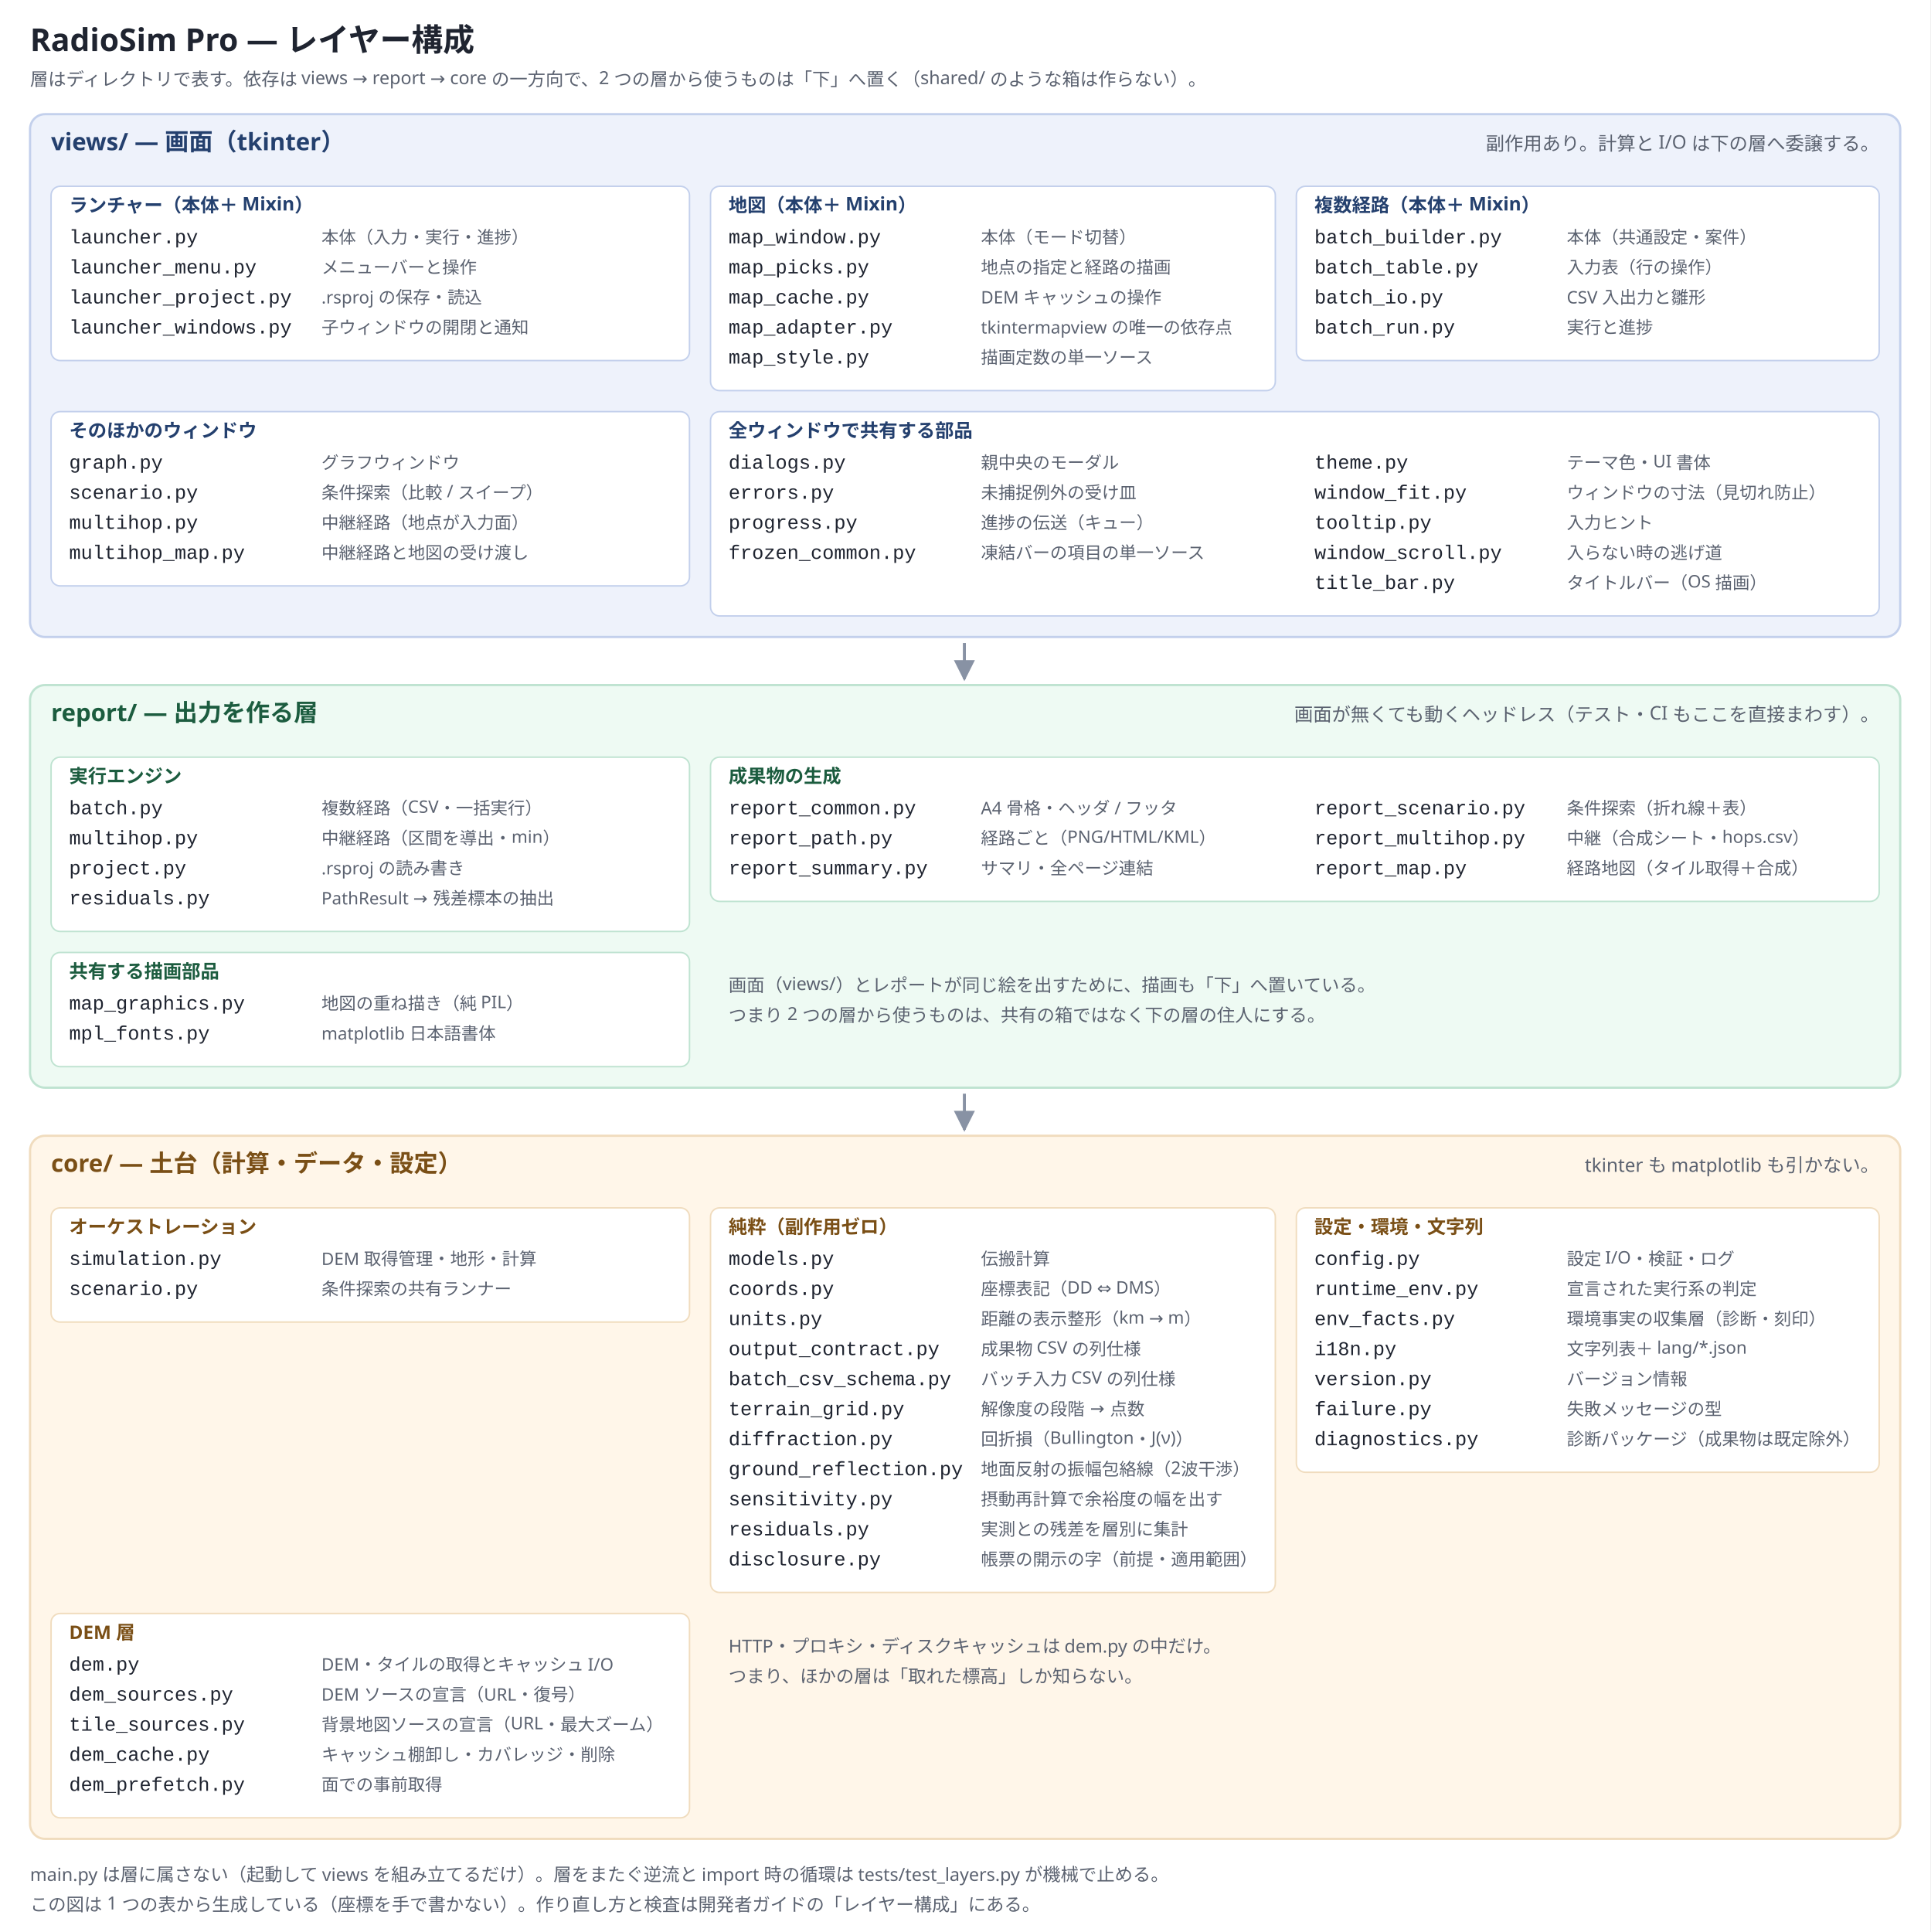
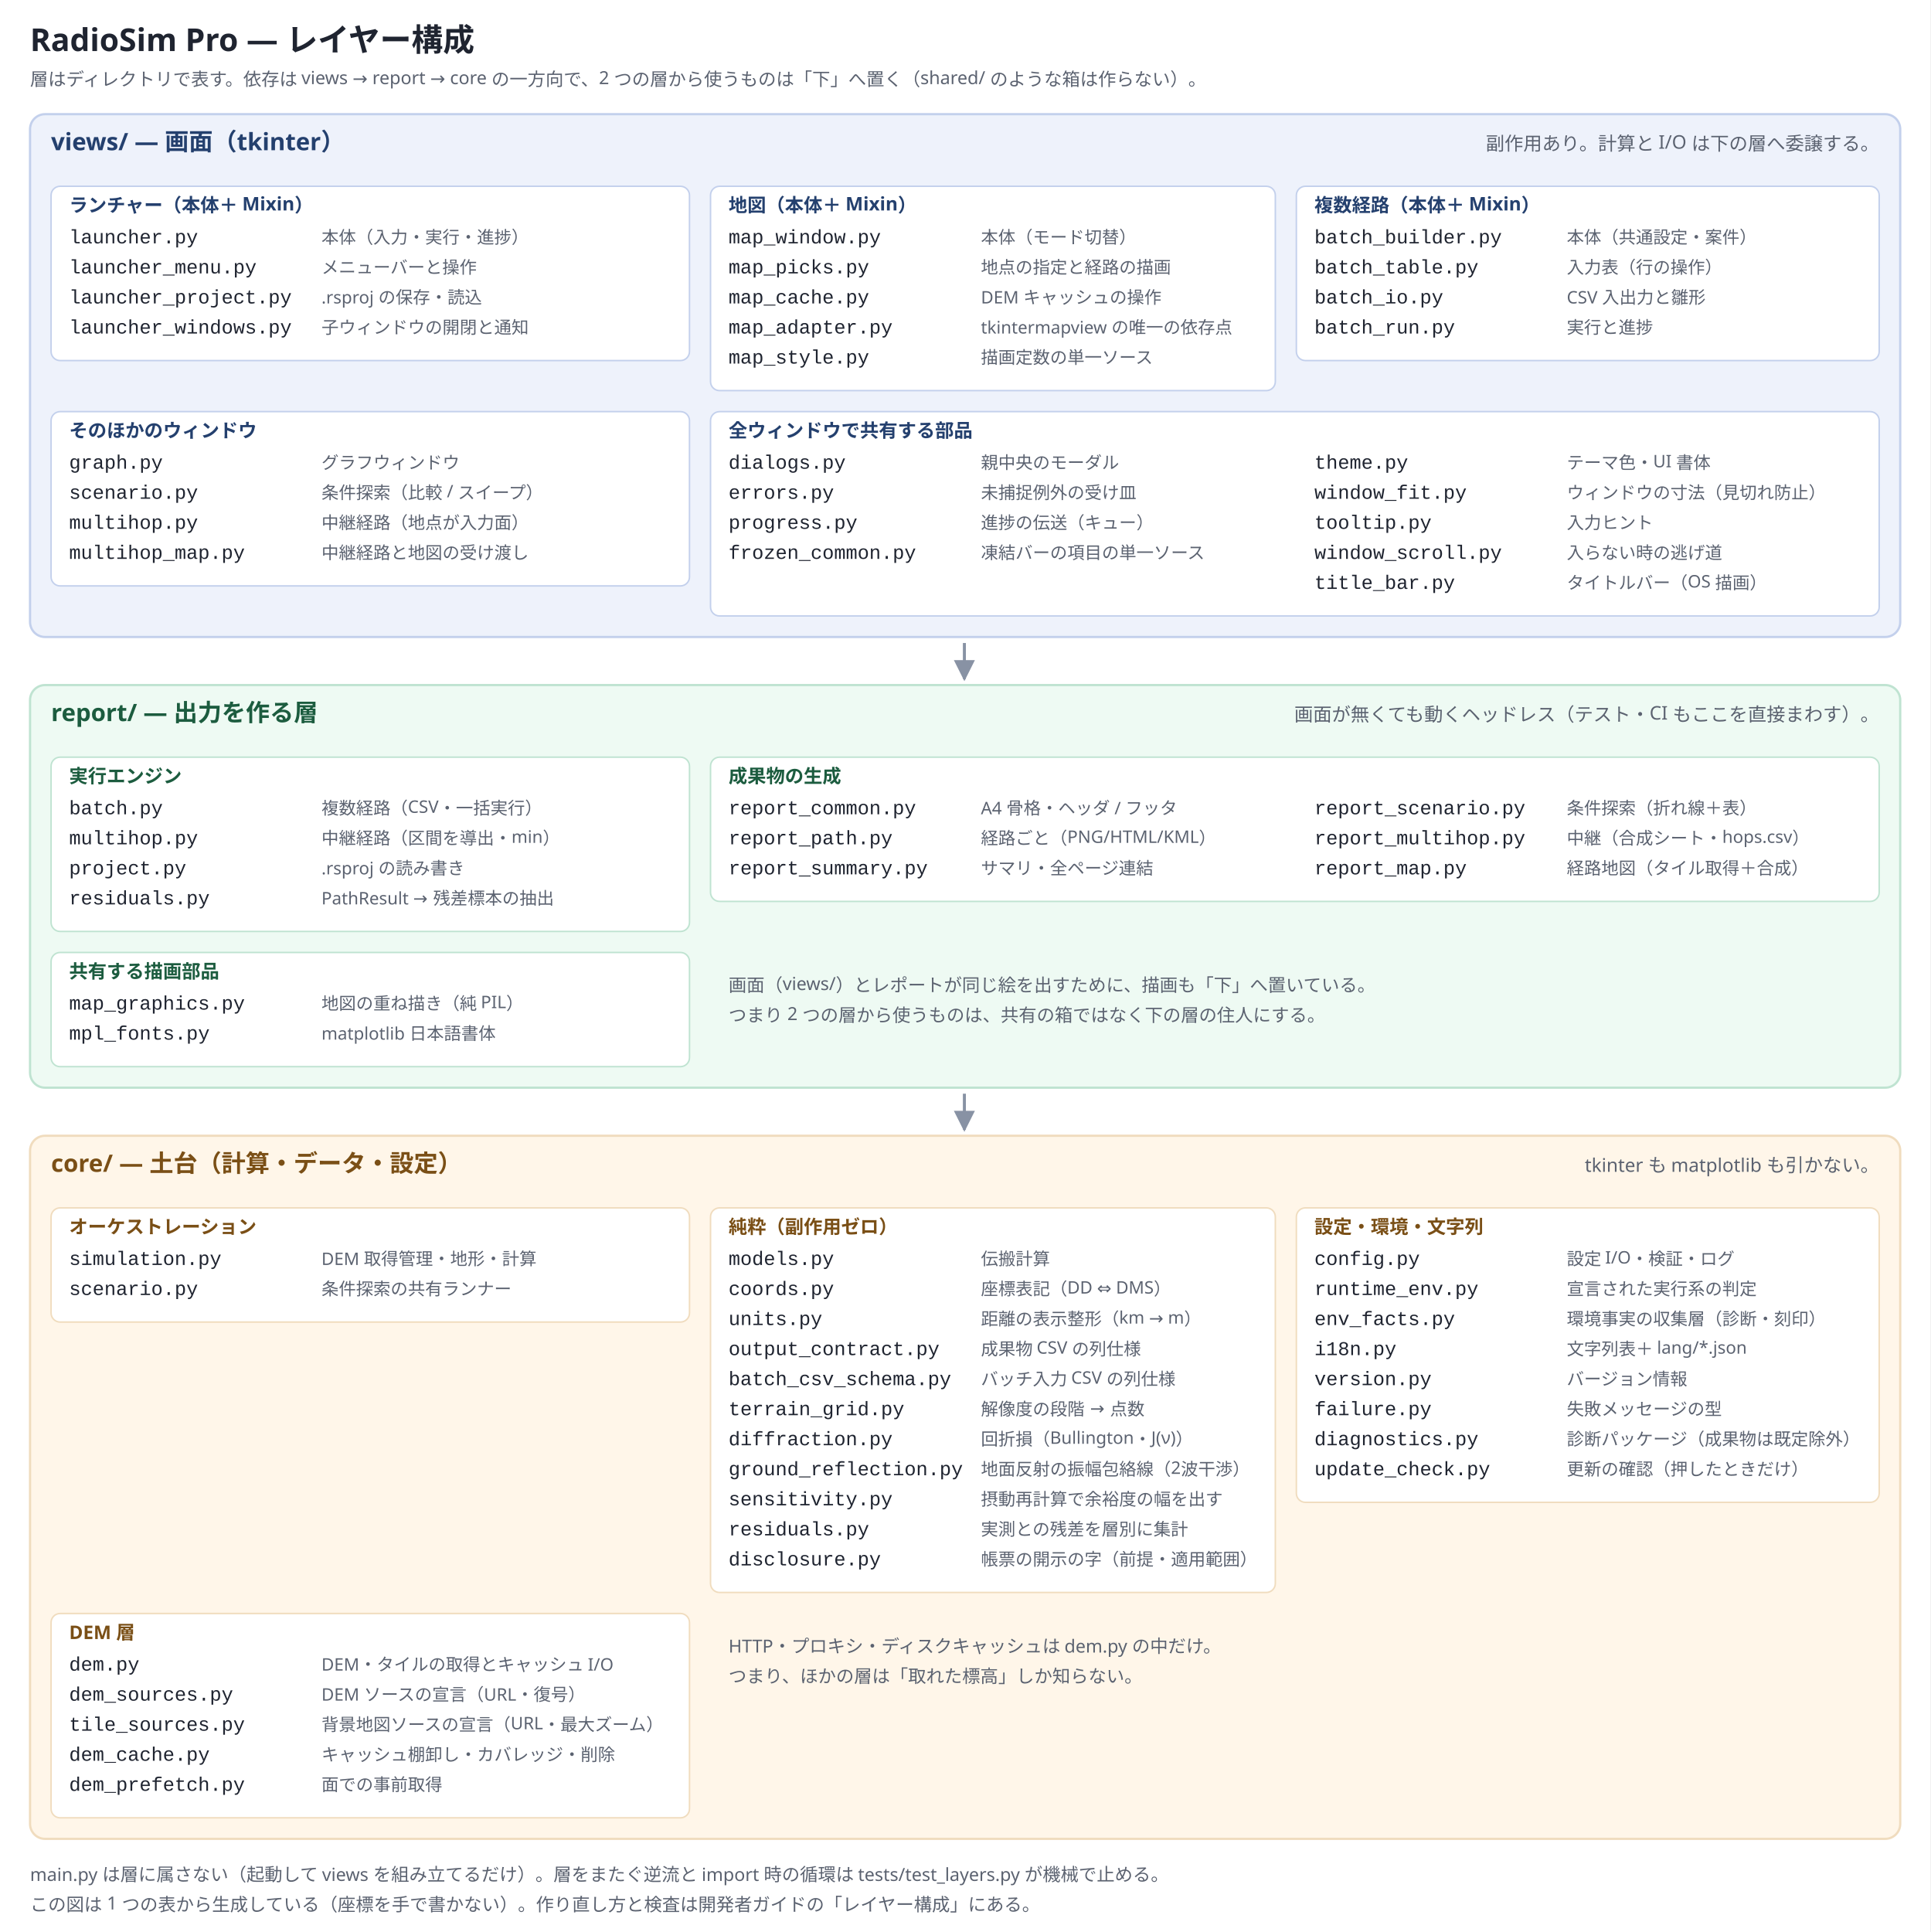
<svg xmlns="http://www.w3.org/2000/svg" viewBox="0 0 1285 1286" width="1285" height="1286" role="img" aria-labelledby="ttl desc" font-family="'BIZ UDPGothic','Meiryo','Yu Gothic','Hiragino Sans',sans-serif">
  <defs>
    <marker id="ar" viewBox="0 0 10 10" refX="9" refY="5" markerWidth="7" markerHeight="7" orient="auto-start-reverse">
      <path d="M0,0 L10,5 L0,10 z" fill="#8892a4" />
    </marker>
    <style>
      .band  { stroke-width:1.5 }
      .card  { fill:#ffffff; stroke-width:1 }
      .lname { font-size:16px; font-weight:700 }
      .lrule { font-size:12.5px; fill:#5b6270 }
      .ctitle{ font-size:12.5px; font-weight:700 }
      .mod   { font-size:13px; font-family:Consolas,'Courier New',monospace; fill:#1f2430 }
      .role  { font-size:11.5px; fill:#5b6270 }
      .note  { font-size:12px; fill:#5b6270 }
      .arrow { stroke:#8892a4; stroke-width:2; marker-end:url(#ar) }
    </style>
  </defs>
  <rect width="1285" height="1286" fill="#ffffff" />
  <text x="20" y="34" font-size="21" font-weight="700" fill="#1f2430">RadioSim Pro — レイヤー構成</text>
  <text x="20" y="57" class="note">層はディレクトリで表す。依存は views → report → core の一方向で、2 つの層から使うものは「下」へ置く（shared/ のような箱は作らない）。</text>
  <rect class="band" x="20" y="76" width="1245" height="348" rx="10" fill="#eef2fb" stroke="#c3d0ec" />
  <text x="34" y="100" class="lname" fill="#24406e">views/ — 画面（tkinter）</text>
  <text x="1251" y="100" class="lrule" text-anchor="end">副作用あり。計算と I/O は下の層へ委譲する。</text>
  <g>
    <rect class="card" x="34" y="124" width="425" height="116" rx="6" stroke="#c3d0ec" />
    <text x="46" y="141" class="ctitle" fill="#24406e">ランチャー（本体＋ Mixin）</text>
    <text x="46" y="162" class="mod">launcher.py</text>
    <text x="214" y="162" class="role">本体（入力・実行・進捗）</text>
    <text x="46" y="182" class="mod">launcher_menu.py</text>
    <text x="214" y="182" class="role">メニューバーと操作</text>
    <text x="46" y="202" class="mod">launcher_project.py</text>
    <text x="214" y="202" class="role">.rsproj の保存・読込</text>
    <text x="46" y="222" class="mod">launcher_windows.py</text>
    <text x="214" y="222" class="role">子ウィンドウの開閉と通知</text>
    <rect class="card" x="473" y="124" width="376" height="136" rx="6" stroke="#c3d0ec" />
    <text x="485" y="141" class="ctitle" fill="#24406e">地図（本体＋ Mixin）</text>
    <text x="485" y="162" class="mod">map_window.py</text>
    <text x="653" y="162" class="role">本体（モード切替）</text>
    <text x="485" y="182" class="mod">map_picks.py</text>
    <text x="653" y="182" class="role">地点の指定と経路の描画</text>
    <text x="485" y="202" class="mod">map_cache.py</text>
    <text x="653" y="202" class="role">DEM キャッシュの操作</text>
    <text x="485" y="222" class="mod">map_adapter.py</text>
    <text x="653" y="222" class="role">tkintermapview の唯一の依存点</text>
    <text x="485" y="242" class="mod">map_style.py</text>
    <text x="653" y="242" class="role">描画定数の単一ソース</text>
    <rect class="card" x="863" y="124" width="388" height="116" rx="6" stroke="#c3d0ec" />
    <text x="875" y="141" class="ctitle" fill="#24406e">複数経路（本体＋ Mixin）</text>
    <text x="875" y="162" class="mod">batch_builder.py</text>
    <text x="1043" y="162" class="role">本体（共通設定・案件）</text>
    <text x="875" y="182" class="mod">batch_table.py</text>
    <text x="1043" y="182" class="role">入力表（行の操作）</text>
    <text x="875" y="202" class="mod">batch_io.py</text>
    <text x="1043" y="202" class="role">CSV 入出力と雛形</text>
    <text x="875" y="222" class="mod">batch_run.py</text>
    <text x="1043" y="222" class="role">実行と進捗</text>
  </g>
  <g>
    <rect class="card" x="34" y="274" width="425" height="116" rx="6" stroke="#c3d0ec" />
    <text x="46" y="291" class="ctitle" fill="#24406e">そのほかのウィンドウ</text>
    <text x="46" y="312" class="mod">graph.py</text>
    <text x="214" y="312" class="role">グラフウィンドウ</text>
    <text x="46" y="332" class="mod">scenario.py</text>
    <text x="214" y="332" class="role">条件探索（比較 / スイープ）</text>
    <text x="46" y="352" class="mod">multihop.py</text>
    <text x="214" y="352" class="role">中継経路（地点が入力面）</text>
    <text x="46" y="372" class="mod">multihop_map.py</text>
    <text x="214" y="372" class="role">中継経路と地図の受け渡し</text>
    <rect class="card" x="473" y="274" width="778" height="136" rx="6" stroke="#c3d0ec" />
    <text x="485" y="291" class="ctitle" fill="#24406e">全ウィンドウで共有する部品</text>
    <text x="485" y="312" class="mod">dialogs.py</text>
    <text x="653" y="312" class="role">親中央のモーダル</text>
    <text x="485" y="332" class="mod">errors.py</text>
    <text x="653" y="332" class="role">未捕捉例外の受け皿</text>
    <text x="485" y="352" class="mod">progress.py</text>
    <text x="653" y="352" class="role">進捗の伝送（キュー）</text>
    <text x="485" y="372" class="mod">frozen_common.py</text>
    <text x="653" y="372" class="role">凍結バーの項目の単一ソース</text>
    <text x="875" y="312" class="mod">theme.py</text>
    <text x="1043" y="312" class="role">テーマ色・UI 書体</text>
    <text x="875" y="332" class="mod">window_fit.py</text>
    <text x="1043" y="332" class="role">ウィンドウの寸法（見切れ防止）</text>
    <text x="875" y="352" class="mod">tooltip.py</text>
    <text x="1043" y="352" class="role">入力ヒント</text>
    <text x="875" y="372" class="mod">window_scroll.py</text>
    <text x="1043" y="372" class="role">入らない時の逃げ道</text>
    <text x="875" y="392" class="mod">title_bar.py</text>
    <text x="1043" y="392" class="role">タイトルバー（OS 描画）</text>
  </g>
  <line class="arrow" x1="642" y1="428" x2="642" y2="452" />
  <rect class="band" x="20" y="456" width="1245" height="268" rx="10" fill="#eefaf3" stroke="#bfe3d1" />
  <text x="34" y="480" class="lname" fill="#1c5c3f">report/ — 出力を作る層</text>
  <text x="1251" y="480" class="lrule" text-anchor="end">画面が無くても動くヘッドレス（テスト・CI もここを直接まわす）。</text>
  <g>
    <rect class="card" x="34" y="504" width="425" height="116" rx="6" stroke="#bfe3d1" />
    <text x="46" y="521" class="ctitle" fill="#1c5c3f">実行エンジン</text>
    <text x="46" y="542" class="mod">batch.py</text>
    <text x="214" y="542" class="role">複数経路（CSV・一括実行）</text>
    <text x="46" y="562" class="mod">multihop.py</text>
    <text x="214" y="562" class="role">中継経路（区間を導出・min）</text>
    <text x="46" y="582" class="mod">project.py</text>
    <text x="214" y="582" class="role">.rsproj の読み書き</text>
    <text x="46" y="602" class="mod">residuals.py</text>
    <text x="214" y="602" class="role">PathResult → 残差標本の抽出</text>
    <rect class="card" x="473" y="504" width="778" height="96" rx="6" stroke="#bfe3d1" />
    <text x="485" y="521" class="ctitle" fill="#1c5c3f">成果物の生成</text>
    <text x="485" y="542" class="mod">report_common.py</text>
    <text x="653" y="542" class="role">A4 骨格・ヘッダ / フッタ</text>
    <text x="485" y="562" class="mod">report_path.py</text>
    <text x="653" y="562" class="role">経路ごと（PNG/HTML/KML）</text>
    <text x="485" y="582" class="mod">report_summary.py</text>
    <text x="653" y="582" class="role">サマリ・全ページ連結</text>
    <text x="875" y="542" class="mod">report_scenario.py</text>
    <text x="1043" y="542" class="role">条件探索（折れ線＋表）</text>
    <text x="875" y="562" class="mod">report_multihop.py</text>
    <text x="1043" y="562" class="role">中継（合成シート・hops.csv）</text>
    <text x="875" y="582" class="mod">report_map.py</text>
    <text x="1043" y="582" class="role">経路地図（タイル取得＋合成）</text>
  </g>
  <g>
    <rect class="card" x="34" y="634" width="425" height="76" rx="6" stroke="#bfe3d1" />
    <text x="46" y="651" class="ctitle" fill="#1c5c3f">共有する描画部品</text>
    <text x="46" y="672" class="mod">map_graphics.py</text>
    <text x="214" y="672" class="role">地図の重ね描き（純 PIL）</text>
    <text x="46" y="692" class="mod">mpl_fonts.py</text>
    <text x="214" y="692" class="role">matplotlib 日本語書体</text>
    <text x="485" y="660" class="note">画面（views/）とレポートが同じ絵を出すために、描画も「下」へ置いている。</text>
    <text x="485" y="680" class="note">つまり 2 つの層から使うものは、共有の箱ではなく下の層の住人にする。</text>
  </g>
  <line class="arrow" x1="642" y1="728" x2="642" y2="752" />
  <rect class="band" x="20" y="756" width="1245" height="468" rx="10" fill="#fff6e9" stroke="#f0dcbe" />
  <text x="34" y="780" class="lname" fill="#7a4f16">core/ — 土台（計算・データ・設定）</text>
  <text x="1251" y="780" class="lrule" text-anchor="end">tkinter も matplotlib も引かない。</text>
  <g>
    <rect class="card" x="34" y="804" width="425" height="76" rx="6" stroke="#f0dcbe" />
    <text x="46" y="821" class="ctitle" fill="#7a4f16">オーケストレーション</text>
    <text x="46" y="842" class="mod">simulation.py</text>
    <text x="214" y="842" class="role">DEM 取得管理・地形・計算</text>
    <text x="46" y="862" class="mod">scenario.py</text>
    <text x="214" y="862" class="role">条件探索の共有ランナー</text>
    <rect class="card" x="473" y="804" width="376" height="256" rx="6" stroke="#f0dcbe" />
    <text x="485" y="821" class="ctitle" fill="#7a4f16">純粋（副作用ゼロ）</text>
    <text x="485" y="842" class="mod">models.py</text>
    <text x="653" y="842" class="role">伝搬計算</text>
    <text x="485" y="862" class="mod">coords.py</text>
    <text x="653" y="862" class="role">座標表記（DD ⇔ DMS）</text>
    <text x="485" y="882" class="mod">units.py</text>
    <text x="653" y="882" class="role">距離の表示整形（km → m）</text>
    <text x="485" y="902" class="mod">output_contract.py</text>
    <text x="653" y="902" class="role">成果物 CSV の列仕様</text>
    <text x="485" y="922" class="mod">batch_csv_schema.py</text>
    <text x="653" y="922" class="role">バッチ入力 CSV の列仕様</text>
    <text x="485" y="942" class="mod">terrain_grid.py</text>
    <text x="653" y="942" class="role">解像度の段階 → 点数</text>
    <text x="485" y="962" class="mod">diffraction.py</text>
    <text x="653" y="962" class="role">回折損（Bullington・J(ν)）</text>
    <text x="485" y="982" class="mod">ground_reflection.py</text>
    <text x="653" y="982" class="role">地面反射の振幅包絡線（2波干渉）</text>
    <text x="485" y="1002" class="mod">sensitivity.py</text>
    <text x="653" y="1002" class="role">摂動再計算で余裕度の幅を出す</text>
    <text x="485" y="1022" class="mod">residuals.py</text>
    <text x="653" y="1022" class="role">実測との残差を層別に集計</text>
    <text x="485" y="1042" class="mod">disclosure.py</text>
    <text x="653" y="1042" class="role">帳票の開示の字（前提・適用範囲）</text>
-     <rect class="card" x="863" y="804" width="388" height="176" rx="6" stroke="#f0dcbe" />
+     <rect class="card" x="863" y="804" width="388" height="196" rx="6" stroke="#f0dcbe" />
    <text x="875" y="821" class="ctitle" fill="#7a4f16">設定・環境・文字列</text>
    <text x="875" y="842" class="mod">config.py</text>
    <text x="1043" y="842" class="role">設定 I/O・検証・ログ</text>
    <text x="875" y="862" class="mod">runtime_env.py</text>
    <text x="1043" y="862" class="role">宣言された実行系の判定</text>
    <text x="875" y="882" class="mod">env_facts.py</text>
    <text x="1043" y="882" class="role">環境事実の収集層（診断・刻印）</text>
    <text x="875" y="902" class="mod">i18n.py</text>
    <text x="1043" y="902" class="role">文字列表＋ lang/*.json</text>
    <text x="875" y="922" class="mod">version.py</text>
    <text x="1043" y="922" class="role">バージョン情報</text>
    <text x="875" y="942" class="mod">failure.py</text>
    <text x="1043" y="942" class="role">失敗メッセージの型</text>
    <text x="875" y="962" class="mod">diagnostics.py</text>
    <text x="1043" y="962" class="role">診断パッケージ（成果物は既定除外）</text>
+     <text x="875" y="982" class="mod">update_check.py</text>
+     <text x="1043" y="982" class="role">更新の確認（押したときだけ）</text>
  </g>
  <g>
    <rect class="card" x="34" y="1074" width="425" height="136" rx="6" stroke="#f0dcbe" />
    <text x="46" y="1091" class="ctitle" fill="#7a4f16">DEM 層</text>
    <text x="46" y="1112" class="mod">dem.py</text>
    <text x="214" y="1112" class="role">DEM・タイルの取得とキャッシュ I/O</text>
    <text x="46" y="1132" class="mod">dem_sources.py</text>
    <text x="214" y="1132" class="role">DEM ソースの宣言（URL・復号）</text>
    <text x="46" y="1152" class="mod">tile_sources.py</text>
    <text x="214" y="1152" class="role">背景地図ソースの宣言（URL・最大ズーム）</text>
    <text x="46" y="1172" class="mod">dem_cache.py</text>
    <text x="214" y="1172" class="role">キャッシュ棚卸し・カバレッジ・削除</text>
    <text x="46" y="1192" class="mod">dem_prefetch.py</text>
    <text x="214" y="1192" class="role">面での事前取得</text>
    <text x="485" y="1100" class="note">HTTP・プロキシ・ディスクキャッシュは dem.py の中だけ。</text>
    <text x="485" y="1120" class="note">つまり、ほかの層は「取れた標高」しか知らない。</text>
  </g>
  <text x="20" y="1252" class="note">main.py は層に属さない（起動して views を組み立てるだけ）。層をまたぐ逆流と import 時の循環は tests/test_layers.py が機械で止める。</text>
  <text x="20" y="1272" class="note">この図は 1 つの表から生成している（座標を手で書かない）。作り直し方と検査は開発者ガイドの「レイヤー構成」にある。</text>
</svg>
